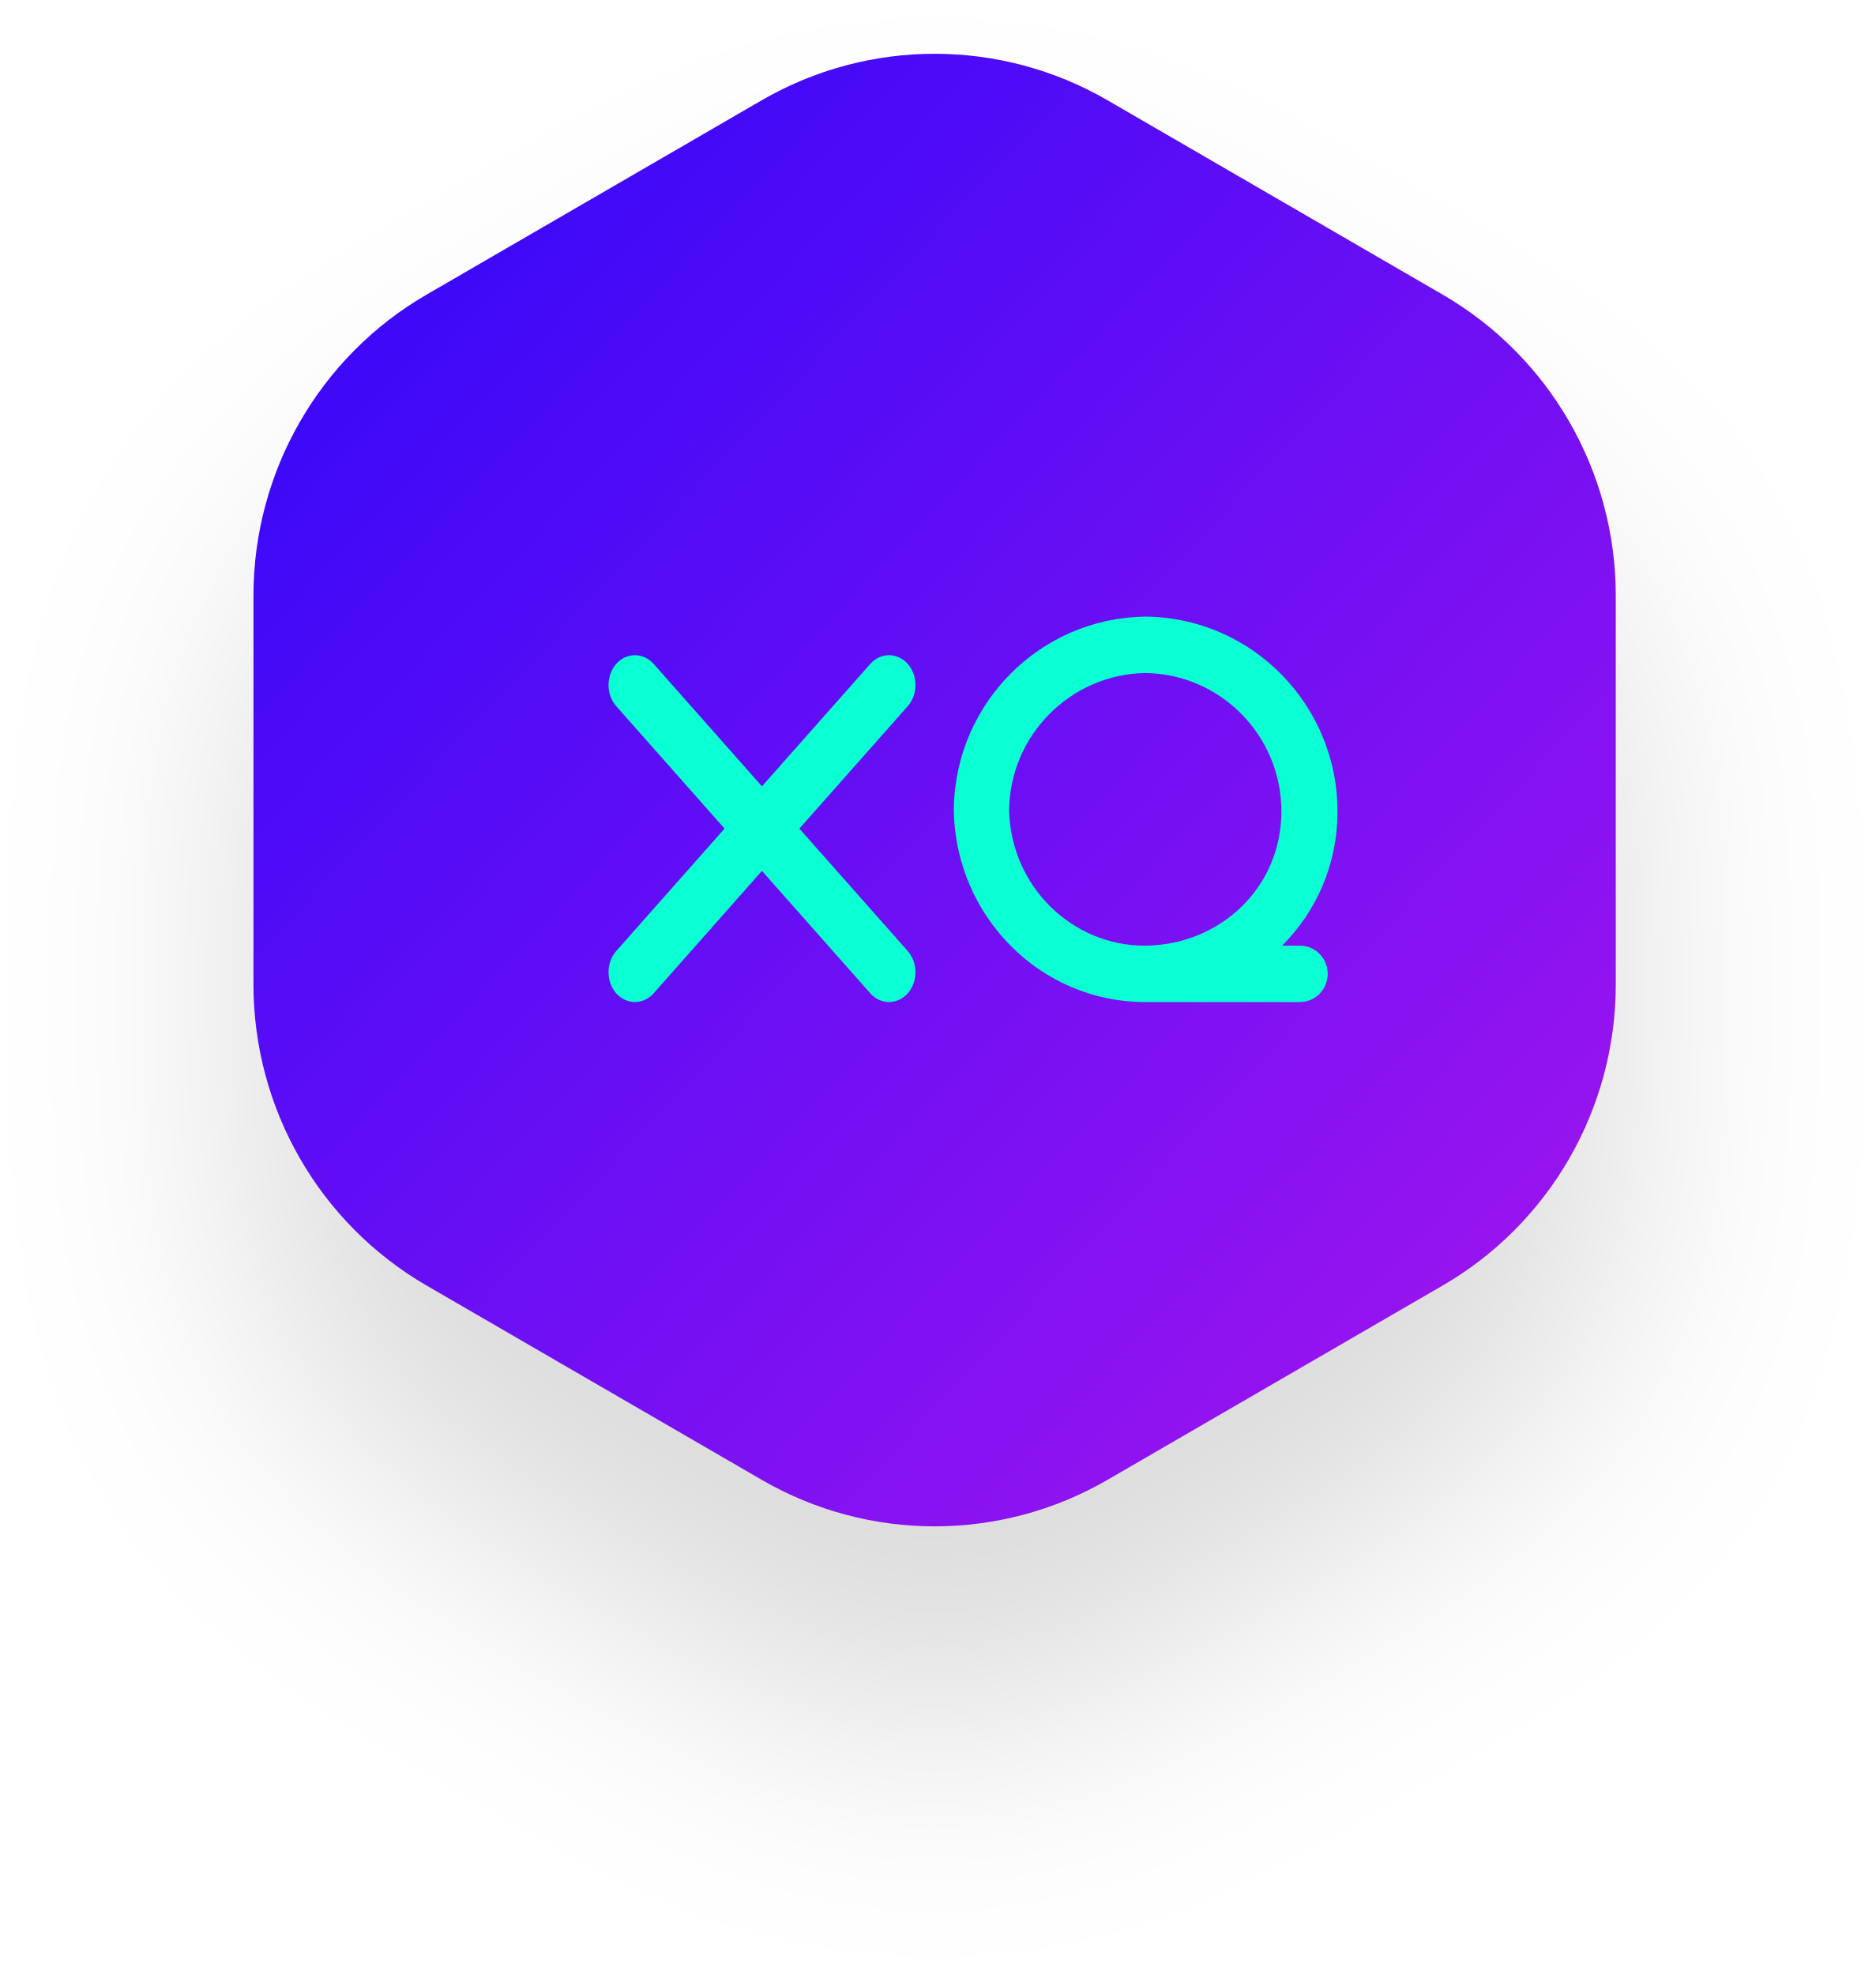
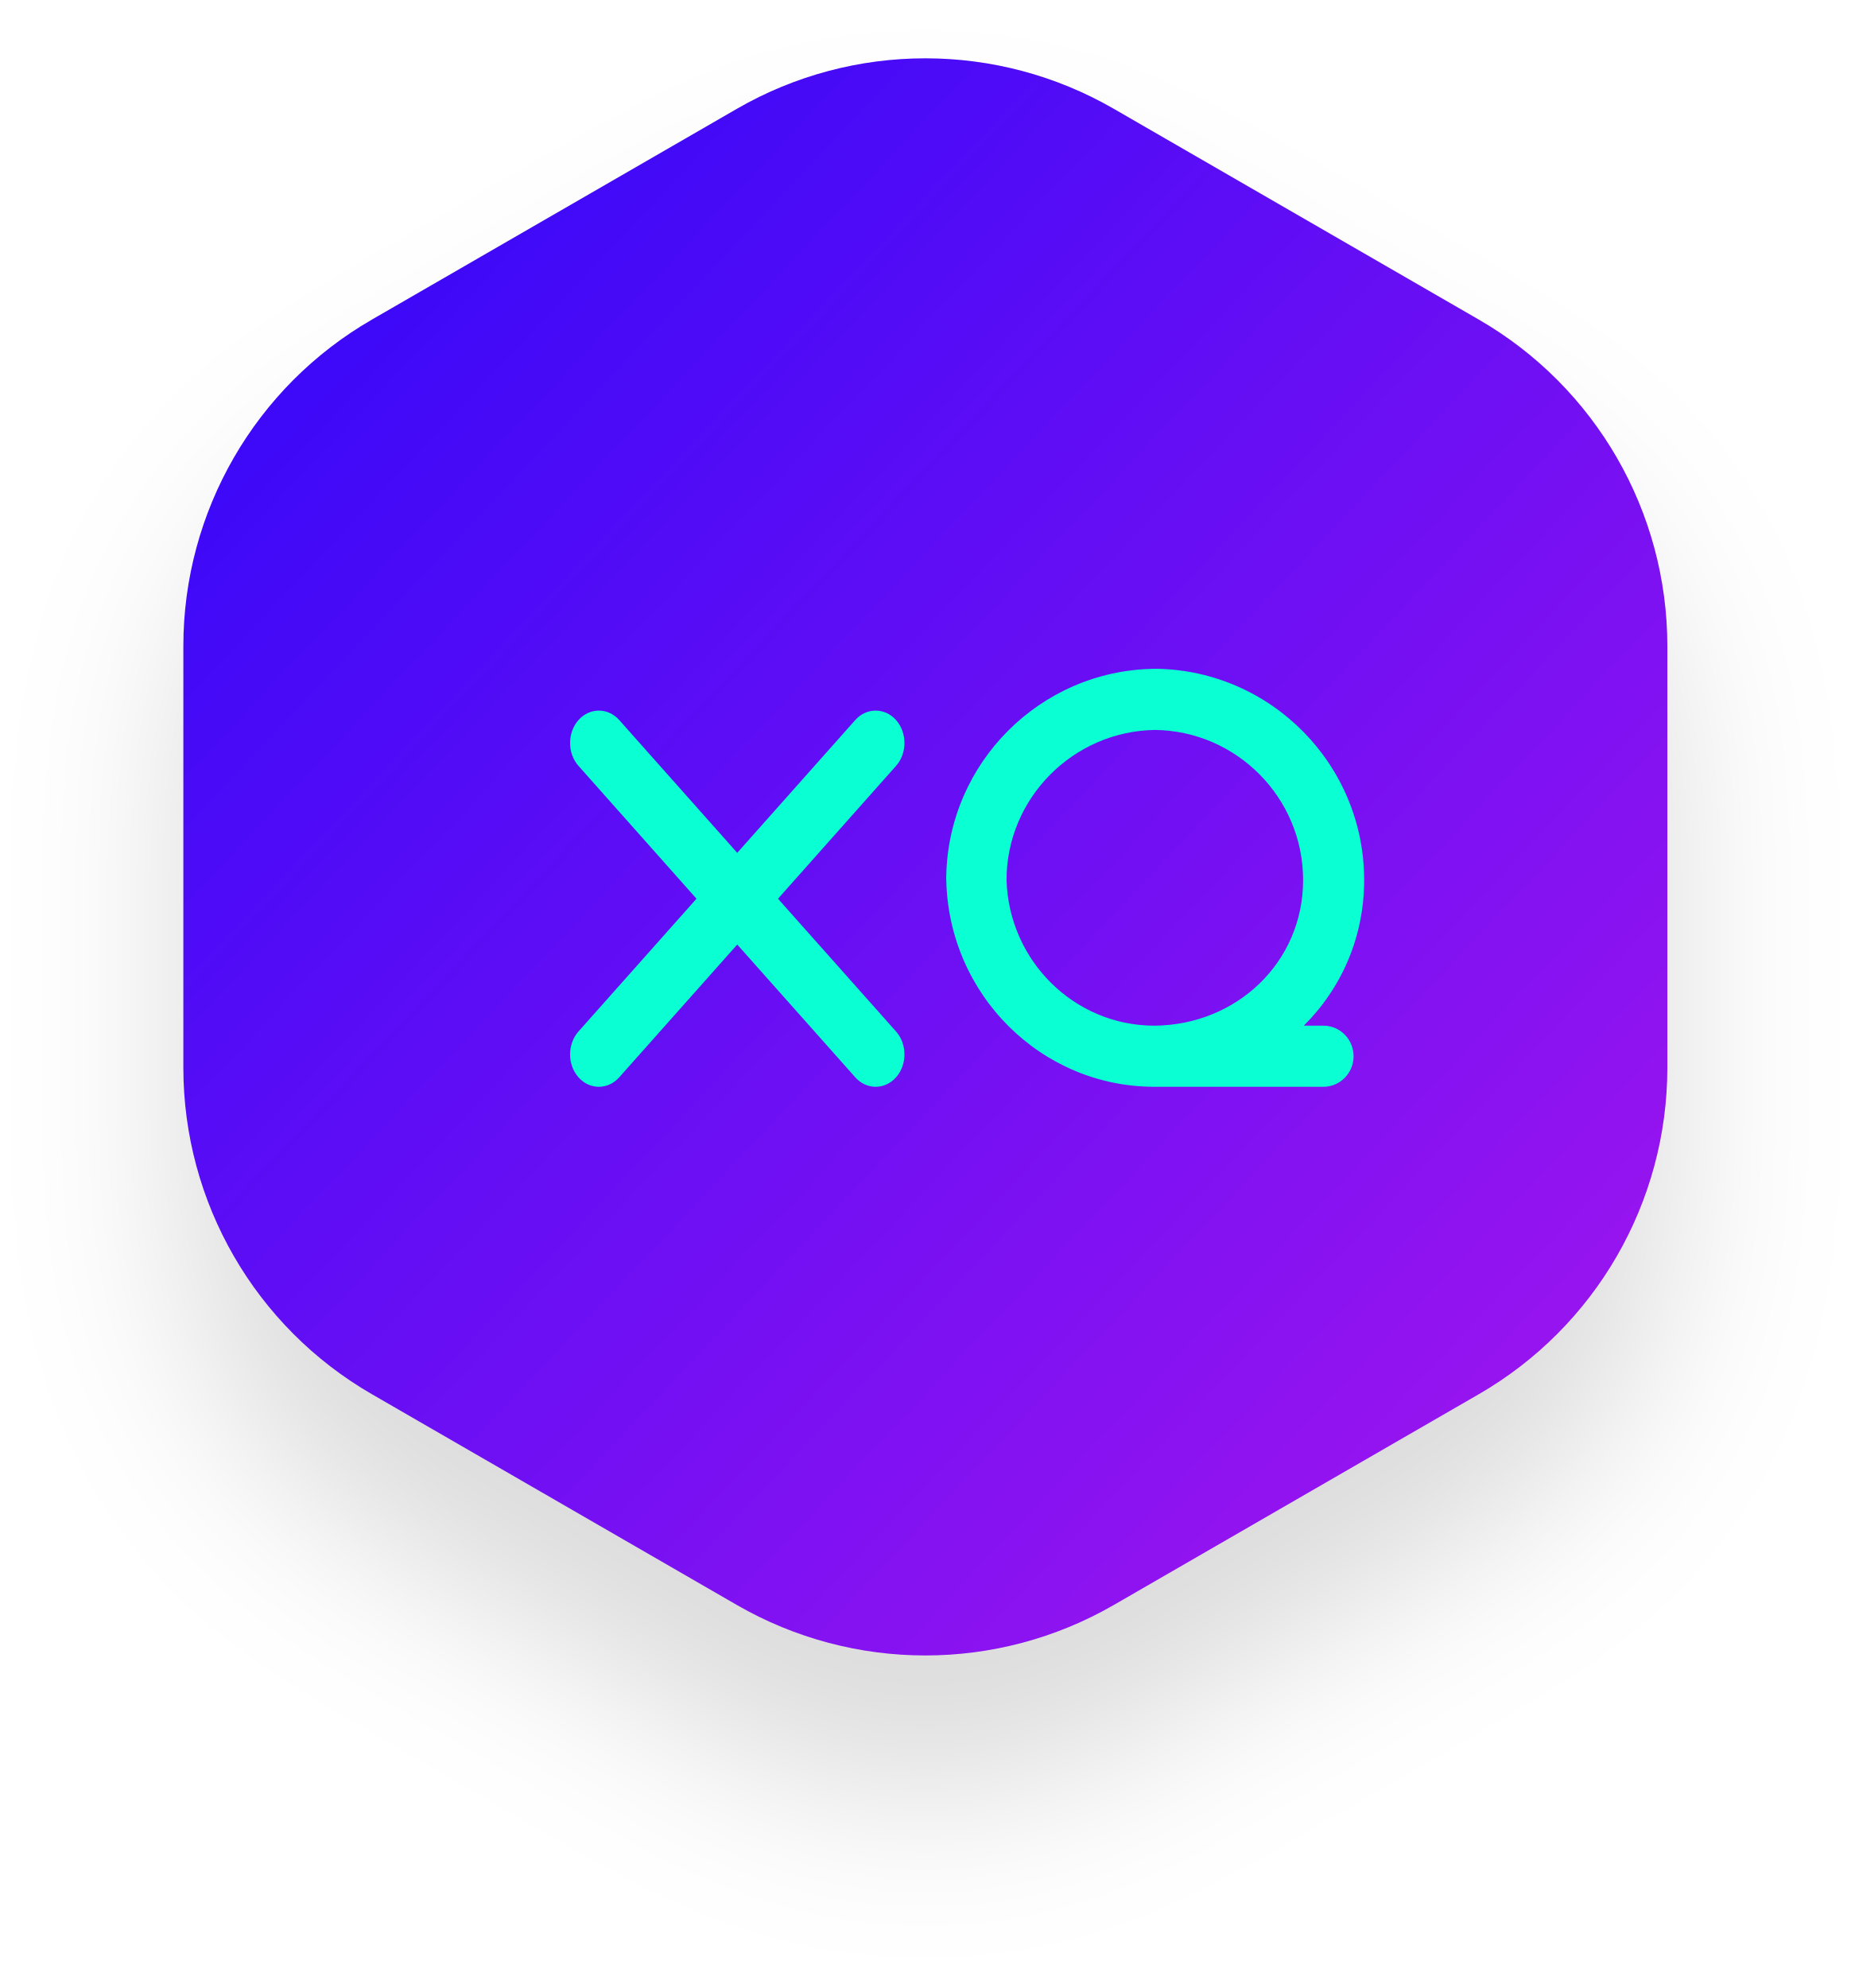
- <svg xmlns="http://www.w3.org/2000/svg" width="38" height="40" viewBox="0 0 38 40" fill="none">
-   <g filter="url(#filter0_d_2043_18641)">
-     <path fill-rule="evenodd" clip-rule="evenodd" d="M15.427 2.032C17.595 0.775 20.268 0.775 22.436 2.032L29.224 5.968C31.393 7.226 32.729 9.55 32.729 12.066V19.937C32.729 22.453 31.393 24.777 29.224 26.035L22.436 29.97C20.268 31.228 17.595 31.228 15.427 29.97L8.639 26.035C6.47 24.777 5.134 22.453 5.134 19.937V12.066C5.134 9.55 6.47 7.226 8.639 5.968L15.427 2.032Z" fill="url(#paint0_linear_2043_18641)" />
+ <svg xmlns="http://www.w3.org/2000/svg" width="54" height="58" viewBox="0 0 54 58" fill="none">
+   <g filter="url(#filter0_d_2598_9923)">
+     <path fill-rule="evenodd" clip-rule="evenodd" d="M21.5 3.175C24.904 1.21 29.097 1.21 32.5 3.175L43.151 9.325C46.554 11.29 48.651 14.921 48.651 18.851V31.149C48.651 35.079 46.554 38.71 43.151 40.675L32.5 46.825C29.097 48.789 24.904 48.789 21.5 46.825L10.85 40.675C7.446 38.71 5.35 35.079 5.35 31.149V18.851C5.35 14.921 7.446 11.29 10.85 9.325L21.5 3.175Z" fill="url(#paint0_linear_2598_9923)" />
  </g>
-   <path fill-rule="evenodd" clip-rule="evenodd" d="M23.197 19.153C23.188 19.153 23.178 19.153 23.169 19.153H25.969C25.969 19.153 25.969 19.153 25.969 19.153H26.334C26.643 19.153 26.894 19.408 26.894 19.724C26.894 20.039 26.643 20.294 26.334 20.294H23.19C21.084 20.294 19.365 18.57 19.321 16.434L19.32 16.434L19.32 16.392L19.32 16.35L19.321 16.35C19.365 14.238 21.067 12.529 23.169 12.49L23.169 12.489L23.206 12.489L23.243 12.489C25.372 12.529 27.092 14.283 27.092 16.434C27.092 17.507 26.663 18.462 25.969 19.153H23.197ZM23.197 19.153C24.721 19.139 25.956 17.97 25.956 16.434C25.956 14.897 24.721 13.646 23.197 13.631C21.681 13.655 20.441 14.903 20.441 16.434C20.485 17.941 21.701 19.153 23.19 19.153H23.197ZM12.482 20.118C12.586 20.235 12.724 20.294 12.861 20.294C12.998 20.294 13.136 20.235 13.24 20.118L15.434 17.638L17.629 20.118C17.838 20.353 18.177 20.353 18.387 20.118C18.595 19.882 18.595 19.498 18.387 19.262L16.192 16.782L18.387 14.302C18.595 14.066 18.595 13.682 18.387 13.446C18.177 13.211 17.838 13.211 17.629 13.446L15.434 15.926L13.24 13.446C13.031 13.211 12.691 13.211 12.482 13.446C12.274 13.682 12.274 14.066 12.482 14.302L14.677 16.782L12.482 19.262C12.274 19.498 12.274 19.882 12.482 20.118Z" fill="#0AFFD2" />
+   <path fill-rule="evenodd" clip-rule="evenodd" d="M33.693 29.924C33.678 29.924 33.663 29.924 33.649 29.924H38.042C38.042 29.924 38.042 29.924 38.042 29.924H38.616C39.101 29.924 39.495 30.323 39.495 30.816C39.495 31.308 39.101 31.707 38.616 31.707H33.683C30.377 31.707 27.68 29.014 27.611 25.675L27.609 25.675L27.61 25.61L27.609 25.544L27.611 25.544C27.68 22.245 30.352 19.575 33.649 19.513L33.649 19.512L33.707 19.512L33.765 19.512C37.106 19.576 39.804 22.316 39.804 25.675C39.804 27.353 39.132 28.844 38.042 29.924H33.693ZM33.693 29.924C36.084 29.902 38.023 28.076 38.023 25.675C38.023 23.275 36.084 21.32 33.693 21.296C31.314 21.335 29.369 23.285 29.369 25.675C29.437 28.03 31.346 29.924 33.683 29.924H33.693ZM16.88 31.431C17.043 31.615 17.258 31.707 17.474 31.707C17.689 31.707 17.905 31.615 18.068 31.431L21.512 27.557L24.956 31.431C25.283 31.799 25.817 31.799 26.145 31.431C26.472 31.063 26.472 30.463 26.145 30.093L22.701 26.22L26.145 22.345C26.472 21.977 26.472 21.376 26.145 21.007C25.817 20.64 25.283 20.64 24.956 21.007L21.512 24.882L18.068 21.007C17.741 20.64 17.207 20.64 16.88 21.007C16.552 21.376 16.552 21.977 16.88 22.345L20.323 26.22L16.88 30.093C16.552 30.463 16.552 31.063 16.88 31.431Z" fill="#0AFFD2" />
  <defs>
-     <filter id="filter0_d_2043_18641" x="0.134" y="0.089" width="37.595" height="39.824" filterUnits="userSpaceOnUse" color-interpolation-filters="sRGB">
+     <filter id="filter0_d_2598_9923" x="0.35" y="0.702" width="53.301" height="56.597" filterUnits="userSpaceOnUse" color-interpolation-filters="sRGB">
      <feFlood flood-opacity="0" result="BackgroundImageFix" />
      <feColorMatrix in="SourceAlpha" type="matrix" values="0 0 0 0 0 0 0 0 0 0 0 0 0 0 0 0 0 0 127 0" result="hardAlpha" />
      <feOffset dy="4" />
      <feGaussianBlur stdDeviation="2.5" />
      <feColorMatrix type="matrix" values="0 0 0 0 0 0 0 0 0 0 0 0 0 0 0 0 0 0 0.14 0" />
-       <feBlend mode="normal" in2="BackgroundImageFix" result="effect1_dropShadow_2043_18641" />
-       <feBlend mode="normal" in="SourceGraphic" in2="effect1_dropShadow_2043_18641" result="shape" />
+       <feBlend mode="normal" in2="BackgroundImageFix" result="effect1_dropShadow_2598_9923" />
+       <feBlend mode="normal" in="SourceGraphic" in2="effect1_dropShadow_2598_9923" result="shape" />
    </filter>
-     <linearGradient id="paint0_linear_2043_18641" x1="-9.698" y1="17.243" x2="19.511" y2="44.686" gradientUnits="userSpaceOnUse">
+     <linearGradient id="paint0_linear_2598_9923" x1="-17.925" y1="26.939" x2="27.721" y2="70.015" gradientUnits="userSpaceOnUse">
      <stop stop-color="#2C07FA" />
      <stop offset="1" stop-color="#A716EE" />
    </linearGradient>
  </defs>
</svg>
